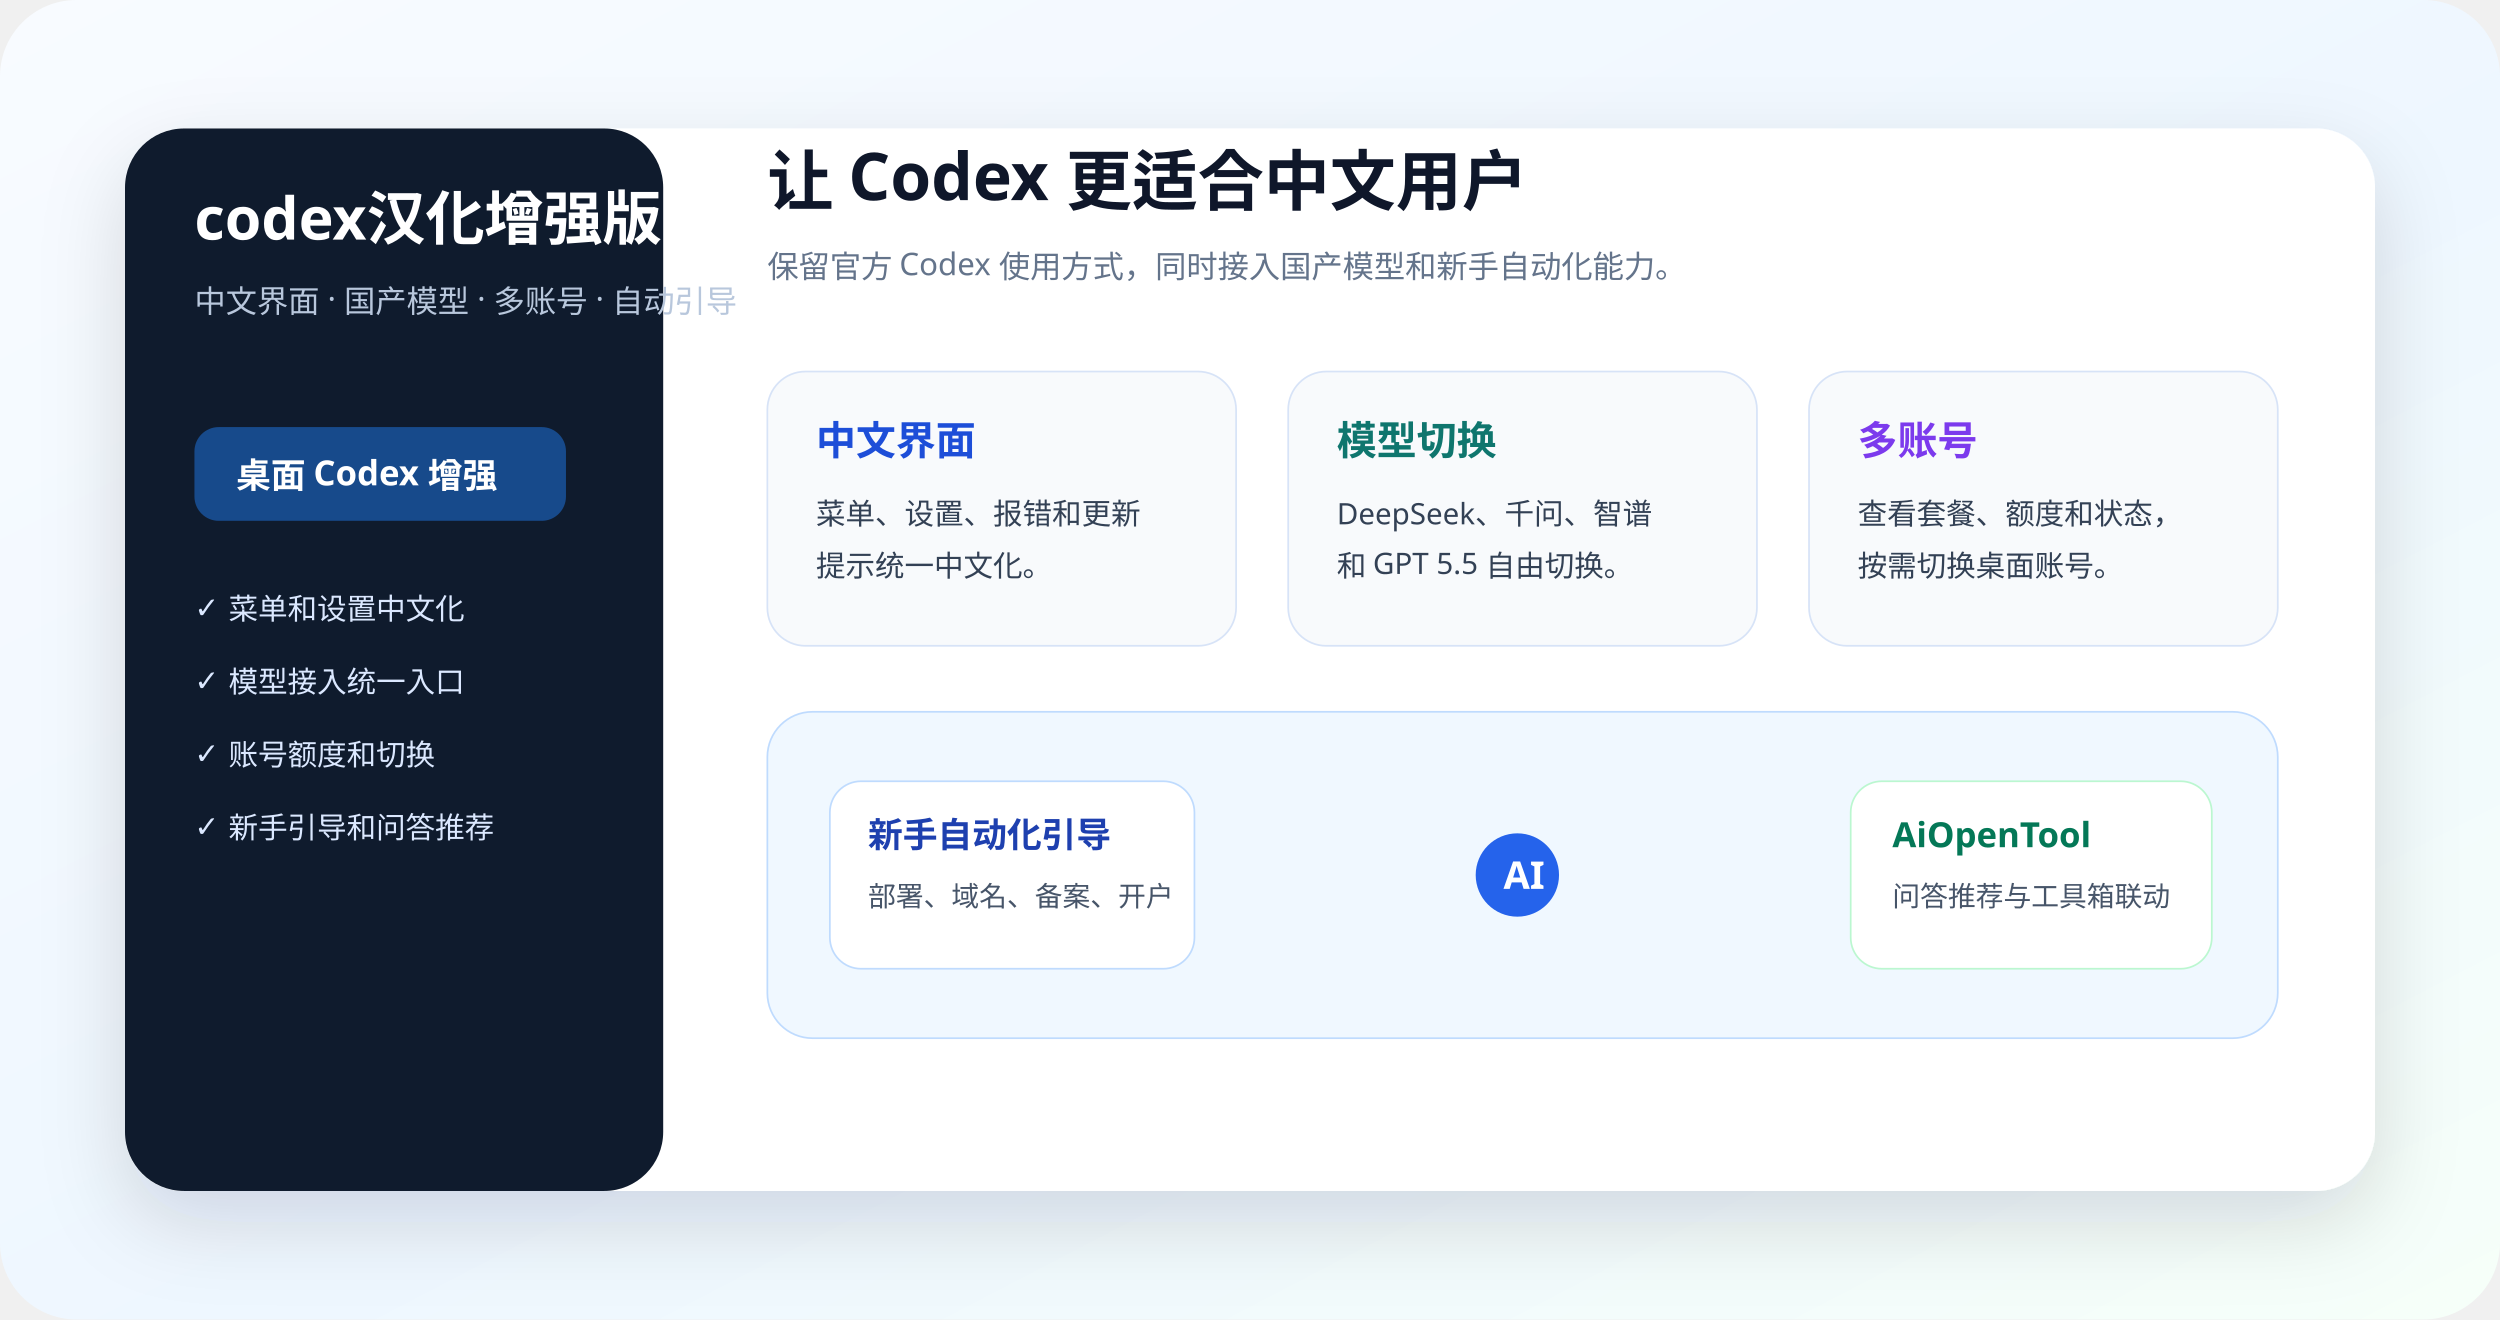
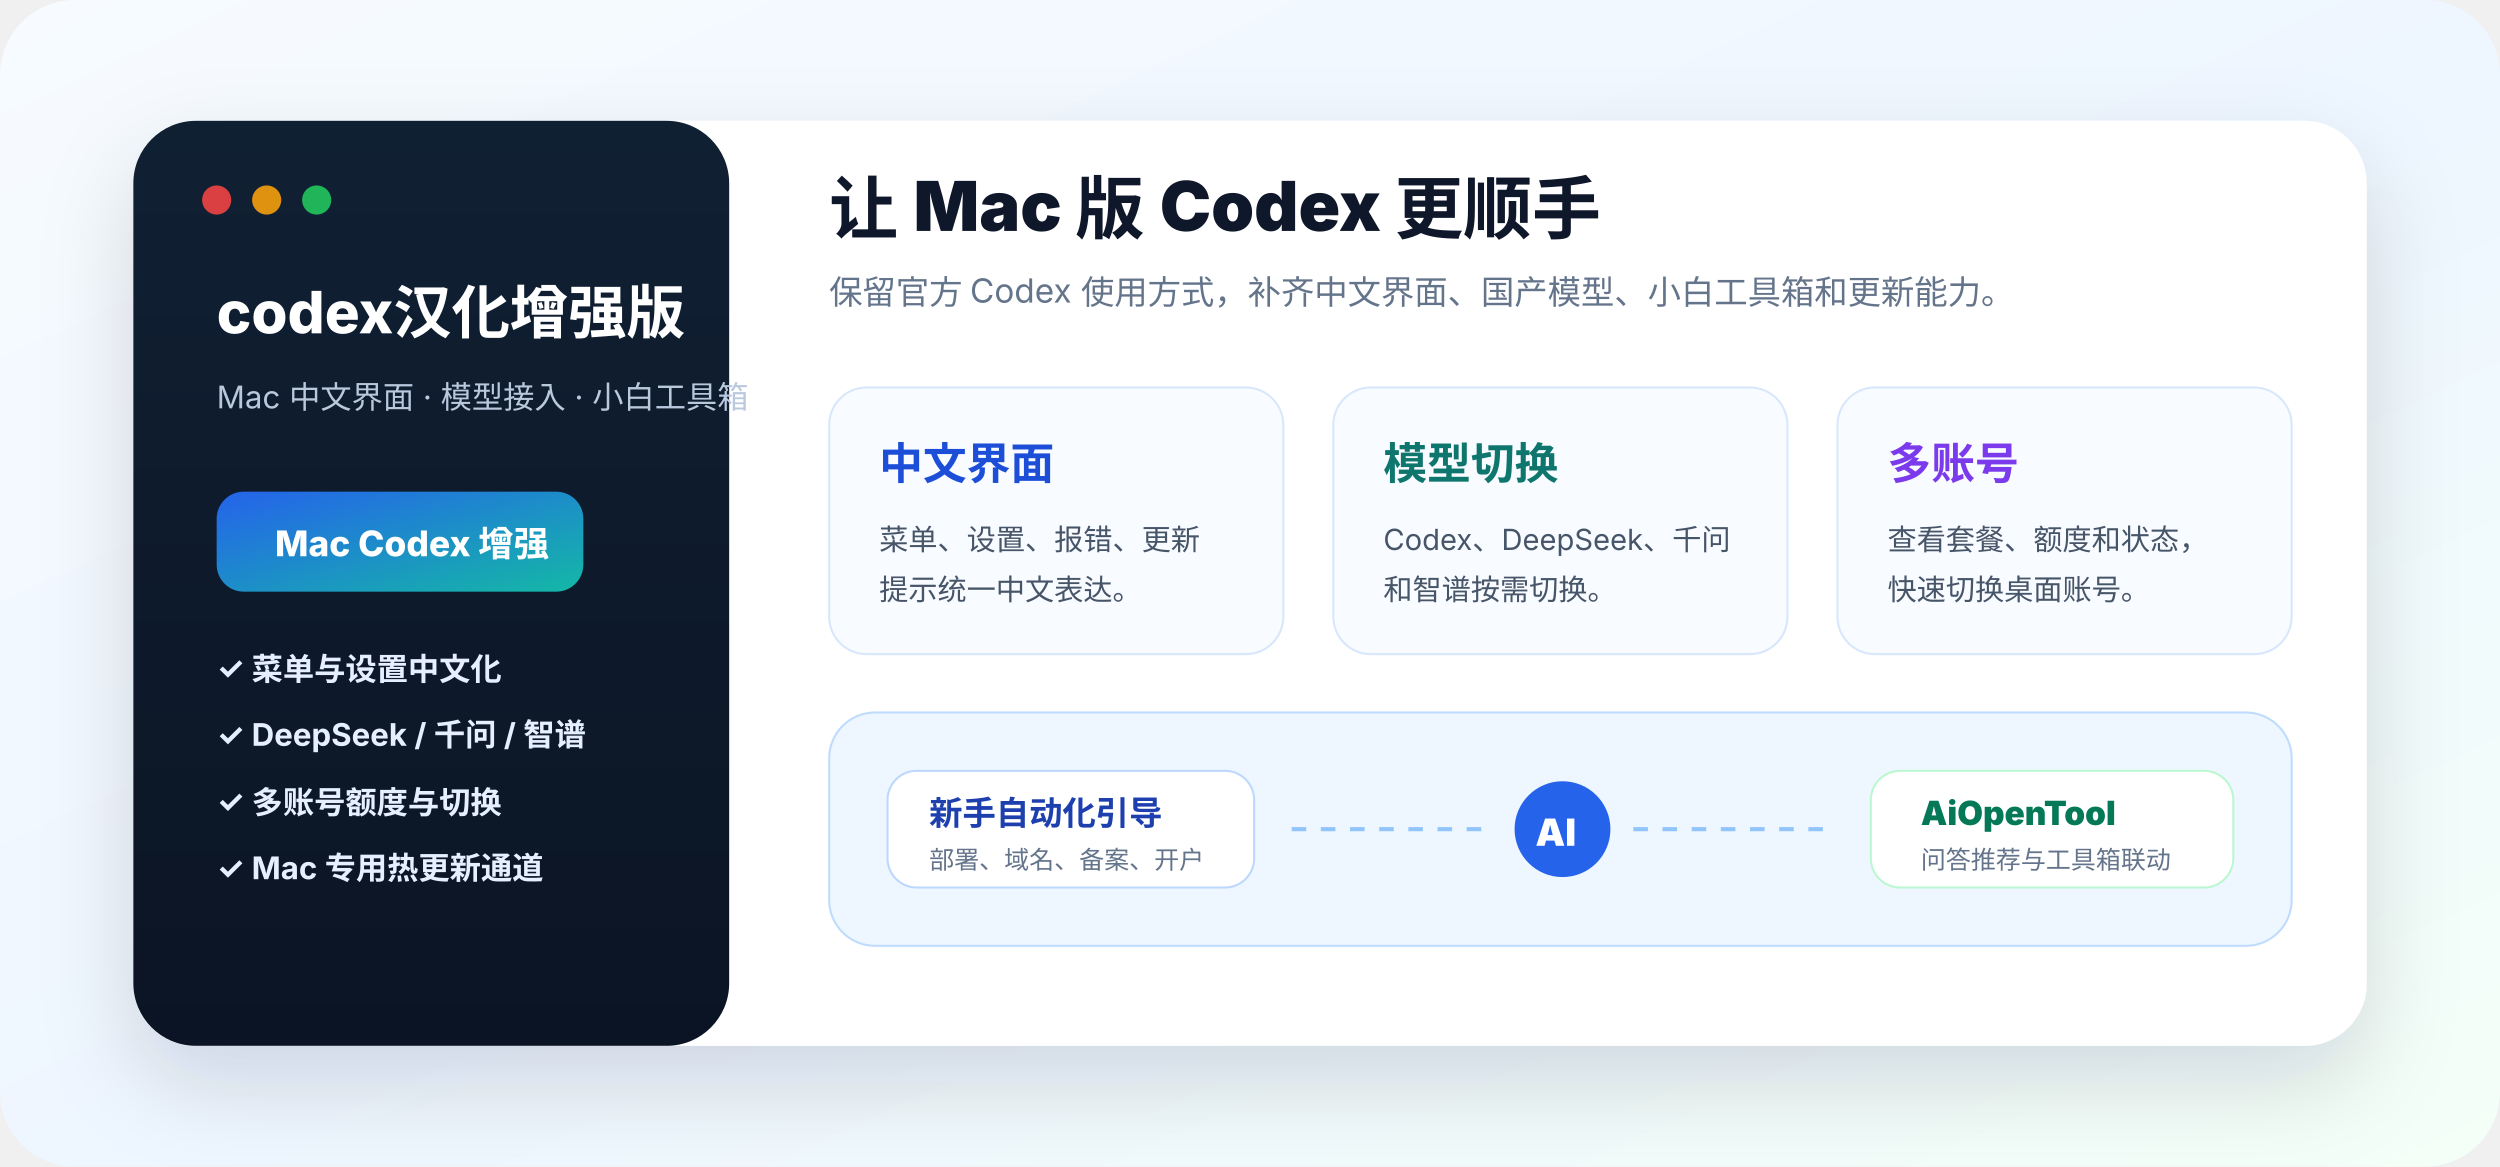
- <svg xmlns="http://www.w3.org/2000/svg" width="1440" height="760" viewBox="0 0 1440 760" role="img" aria-label="codex汉化增强版能力概览">
+ <svg xmlns="http://www.w3.org/2000/svg" width="1200" height="560" viewBox="0 0 1200 560" role="img" aria-label="Mac 版 codex汉化增强版能力概览">
  <defs>
-     <linearGradient id="bg" x1="0" x2="1" y1="0" y2="1">
-       <stop offset="0" stop-color="#f8fbff" />
-       <stop offset="0.55" stop-color="#eef7ff" />
-       <stop offset="1" stop-color="#f6fff9" />
+     <linearGradient id="page" x1="0" y1="0" x2="1" y2="1">
+       <stop offset="0" stop-color="#f7fbff" />
+       <stop offset="0.52" stop-color="#eef6ff" />
+       <stop offset="1" stop-color="#f4fff8" />
    </linearGradient>
-     <linearGradient id="accent" x1="0" x2="1">
+     <linearGradient id="side" x1="0" y1="0" x2="0" y2="1">
+       <stop offset="0" stop-color="#102033" />
+       <stop offset="1" stop-color="#0b1424" />
+     </linearGradient>
+     <linearGradient id="blue" x1="0" y1="0" x2="1" y2="1">
      <stop offset="0" stop-color="#2563eb" />
      <stop offset="1" stop-color="#14b8a6" />
    </linearGradient>
-     <filter id="shadow" x="-20%" y="-20%" width="140%" height="140%">
-       <feDropShadow dx="0" dy="18" stdDeviation="24" flood-color="#0f172a" flood-opacity="0.14" />
+     <filter id="softShadow" x="-20%" y="-20%" width="140%" height="140%">
+       <feDropShadow dx="0" dy="18" stdDeviation="22" flood-color="#0f172a" flood-opacity="0.14" />
    </filter>
  </defs>
-   <rect width="1440" height="760" rx="44" fill="url(#bg)" />
-   <rect x="72" y="74" width="1296" height="612" rx="34" fill="#ffffff" filter="url(#shadow)" />
-   <rect x="72" y="74" width="310" height="612" rx="34" fill="#0f1b2d" />
-   <text x="112" y="138" fill="#ffffff" font-size="34" font-family="Segoe UI, Microsoft YaHei, sans-serif" font-weight="700">codex汉化增强版</text>
-   <text x="112" y="180" fill="#b8c7dc" font-size="18" font-family="Segoe UI, Microsoft YaHei, sans-serif">中文界面 · 国产模型 · 多账号 · 自动引导</text>
-   <g transform="translate(112 246)">
-     <rect width="214" height="54" rx="14" fill="#174a8b" />
-     <text x="24" y="35" fill="#ffffff" font-size="20" font-family="Segoe UI, Microsoft YaHei, sans-serif" font-weight="700">桌面 Codex 增强</text>
+   <rect width="1200" height="560" rx="36" fill="url(#page)" />
+   <rect x="64" y="58" width="1072" height="444" rx="30" fill="#ffffff" filter="url(#softShadow)" />
+   <rect x="64" y="58" width="286" height="444" rx="30" fill="url(#side)" />
+   <circle cx="104" cy="96" r="7" fill="#ef4444" opacity="0.9" />
+   <circle cx="128" cy="96" r="7" fill="#f59e0b" opacity="0.9" />
+   <circle cx="152" cy="96" r="7" fill="#22c55e" opacity="0.9" />
+   <text x="104" y="160" fill="#ffffff" font-size="28" font-family="Inter, Segoe UI, Microsoft YaHei, sans-serif" font-weight="800">codex汉化增强版</text>
+   <text x="104" y="196" fill="#b9c8dd" font-size="15" font-family="Inter, Segoe UI, Microsoft YaHei, sans-serif">Mac 中文界面 · 模型接入 · 小白工具箱</text>
+   <rect x="104" y="236" width="176" height="48" rx="13" fill="url(#blue)" />
+   <text x="132" y="267" fill="#ffffff" font-size="17" font-family="Inter, Segoe UI, Microsoft YaHei, sans-serif" font-weight="800">Mac Codex 增强</text>
+   <g fill="#e5efff" font-size="15" font-family="Inter, Segoe UI, Microsoft YaHei, sans-serif" font-weight="650">
+     <text x="104" y="326">✓ 菜单与设置中文化</text>
+     <text x="104" y="358">✓ DeepSeek / 千问 / 智谱</text>
+     <text x="104" y="390">✓ 多账号额度与切换</text>
+     <text x="104" y="422">✓ Mac 专用热更新通道</text>
  </g>
-   <g fill="#dbe8ff" font-size="17" font-family="Segoe UI, Microsoft YaHei, sans-serif">
-     <text x="112" y="356">✓ 菜单和设置中文化</text>
-     <text x="112" y="398">✓ 模型接入统一入口</text>
-     <text x="112" y="440">✓ 账号额度和切换</text>
-     <text x="112" y="482">✓ 新手引导和问答推荐</text>
+   <g transform="translate(398 112)">
+     <text x="0" y="0" fill="#0f172a" font-size="33" font-family="Inter, Segoe UI, Microsoft YaHei, sans-serif" font-weight="850">让 Mac 版 Codex 更顺手</text>
+     <text x="0" y="34" fill="#64748b" font-size="16" font-family="Inter, Segoe UI, Microsoft YaHei, sans-serif">保留官方 Codex 使用方式，补齐中文界面、国产模型、小白工具箱和更新能力。</text>
  </g>
-   <g transform="translate(442 118)">
-     <text x="0" y="0" fill="#0f172a" font-size="38" font-family="Segoe UI, Microsoft YaHei, sans-serif" font-weight="800">让 Codex 更适合中文用户</text>
-     <text x="0" y="42" fill="#64748b" font-size="18" font-family="Segoe UI, Microsoft YaHei, sans-serif">保留官方 Codex 使用方式，同时接入国产模型和新手自动化能力。</text>
+   <g transform="translate(398 186)">
+     <rect width="218" height="128" rx="18" fill="#f8fbff" stroke="#d8e7fb" />
+     <text x="24" y="44" fill="#1d4ed8" font-size="21" font-family="Inter, Segoe UI, Microsoft YaHei, sans-serif" font-weight="850">中文界面</text>
+     <text x="24" y="78" fill="#475569" font-size="14" font-family="Inter, Segoe UI, Microsoft YaHei, sans-serif">菜单、设置、报错、更新</text>
+     <text x="24" y="102" fill="#475569" font-size="14" font-family="Inter, Segoe UI, Microsoft YaHei, sans-serif">提示统一中文表达。</text>
  </g>
-   <g transform="translate(442 214)">
-     <rect width="270" height="158" rx="22" fill="#f8fafc" stroke="#d7e3f7" />
-     <text x="28" y="48" fill="#1d4ed8" font-size="23" font-family="Segoe UI, Microsoft YaHei, sans-serif" font-weight="800">中文界面</text>
-     <text x="28" y="88" fill="#334155" font-size="17" font-family="Segoe UI, Microsoft YaHei, sans-serif">菜单、设置、报错和更新</text>
-     <text x="28" y="118" fill="#334155" font-size="17" font-family="Segoe UI, Microsoft YaHei, sans-serif">提示统一中文化。</text>
+   <g transform="translate(640 186)">
+     <rect width="218" height="128" rx="18" fill="#f8fbff" stroke="#d8e7fb" />
+     <text x="24" y="44" fill="#0f766e" font-size="21" font-family="Inter, Segoe UI, Microsoft YaHei, sans-serif" font-weight="850">模型切换</text>
+     <text x="24" y="78" fill="#475569" font-size="14" font-family="Inter, Segoe UI, Microsoft YaHei, sans-serif">Codex、DeepSeek、千问</text>
+     <text x="24" y="102" fill="#475569" font-size="14" font-family="Inter, Segoe UI, Microsoft YaHei, sans-serif">和智谱按需切换。</text>
  </g>
-   <g transform="translate(742 214)">
-     <rect width="270" height="158" rx="22" fill="#f8fafc" stroke="#d7e3f7" />
-     <text x="28" y="48" fill="#0f766e" font-size="23" font-family="Segoe UI, Microsoft YaHei, sans-serif" font-weight="800">模型切换</text>
-     <text x="28" y="88" fill="#334155" font-size="17" font-family="Segoe UI, Microsoft YaHei, sans-serif">DeepSeek、千问、智谱</text>
-     <text x="28" y="118" fill="#334155" font-size="17" font-family="Segoe UI, Microsoft YaHei, sans-serif">和 GPT 5.5 自由切换。</text>
+   <g transform="translate(882 186)">
+     <rect width="218" height="128" rx="18" fill="#f8fbff" stroke="#d8e7fb" />
+     <text x="24" y="44" fill="#7c3aed" font-size="21" font-family="Inter, Segoe UI, Microsoft YaHei, sans-serif" font-weight="850">多账号</text>
+     <text x="24" y="78" fill="#475569" font-size="14" font-family="Inter, Segoe UI, Microsoft YaHei, sans-serif">查看套餐、额度和状态，</text>
+     <text x="24" y="102" fill="#475569" font-size="14" font-family="Inter, Segoe UI, Microsoft YaHei, sans-serif">快速切换桌面账号。</text>
  </g>
-   <g transform="translate(1042 214)">
-     <rect width="270" height="158" rx="22" fill="#f8fafc" stroke="#d7e3f7" />
-     <text x="28" y="48" fill="#7c3aed" font-size="23" font-family="Segoe UI, Microsoft YaHei, sans-serif" font-weight="800">多账号</text>
-     <text x="28" y="88" fill="#334155" font-size="17" font-family="Segoe UI, Microsoft YaHei, sans-serif">查看套餐、额度和状态，</text>
-     <text x="28" y="118" fill="#334155" font-size="17" font-family="Segoe UI, Microsoft YaHei, sans-serif">按需切换桌面账号。</text>
-   </g>
-   <g transform="translate(442 410)">
-     <rect width="870" height="188" rx="26" fill="#f0f8ff" stroke="#bfdbfe" />
-     <rect x="36" y="40" width="210" height="108" rx="18" fill="#ffffff" stroke="#bfdbfe" />
-     <text x="58" y="78" fill="#1e40af" font-size="20" font-family="Segoe UI, Microsoft YaHei, sans-serif" font-weight="800">新手自动化引导</text>
-     <text x="58" y="112" fill="#475569" font-size="16" font-family="Segoe UI, Microsoft YaHei, sans-serif">部署、域名、备案、开户</text>
-     <path d="M286 94H402" stroke="url(#accent)" stroke-width="8" stroke-linecap="round" />
-     <circle cx="432" cy="94" r="24" fill="#2563eb" />
-     <text x="424" y="102" fill="#fff" font-size="22" font-family="Segoe UI, Microsoft YaHei, sans-serif" font-weight="800">AI</text>
-     <path d="M470 94H586" stroke="url(#accent)" stroke-width="8" stroke-linecap="round" />
-     <rect x="624" y="40" width="208" height="108" rx="18" fill="#ffffff" stroke="#bbf7d0" />
-     <text x="648" y="78" fill="#047857" font-size="20" font-family="Segoe UI, Microsoft YaHei, sans-serif" font-weight="800">AiOpenTool</text>
-     <text x="648" y="112" fill="#475569" font-size="16" font-family="Segoe UI, Microsoft YaHei, sans-serif">问答推荐与工具箱联动</text>
+   <g transform="translate(398 342)">
+     <rect width="702" height="112" rx="22" fill="#eef7ff" stroke="#bfdbfe" />
+     <rect x="28" y="28" width="176" height="56" rx="14" fill="#ffffff" stroke="#bdd7ff" />
+     <text x="48" y="54" fill="#1e40af" font-size="16" font-family="Inter, Segoe UI, Microsoft YaHei, sans-serif" font-weight="850">新手自动化引导</text>
+     <text x="48" y="75" fill="#64748b" font-size="12" font-family="Inter, Segoe UI, Microsoft YaHei, sans-serif">部署、域名、备案、开户</text>
+     <circle cx="352" cy="56" r="23" fill="#2563eb" />
+     <text x="339" y="64" fill="#ffffff" font-size="18" font-family="Inter, Segoe UI, Microsoft YaHei, sans-serif" font-weight="900">AI</text>
+     <path d="M222 56H318" stroke="#93c5fd" stroke-width="2" stroke-dasharray="7 7" />
+     <path d="M386 56H480" stroke="#93c5fd" stroke-width="2" stroke-dasharray="7 7" />
+     <rect x="500" y="28" width="174" height="56" rx="14" fill="#ffffff" stroke="#bbf7d0" />
+     <text x="524" y="54" fill="#047857" font-size="16" font-family="Inter, Segoe UI, Microsoft YaHei, sans-serif" font-weight="850">AiOpenTool</text>
+     <text x="524" y="75" fill="#64748b" font-size="12" font-family="Inter, Segoe UI, Microsoft YaHei, sans-serif">问答推荐与工具箱联动</text>
  </g>
</svg>
